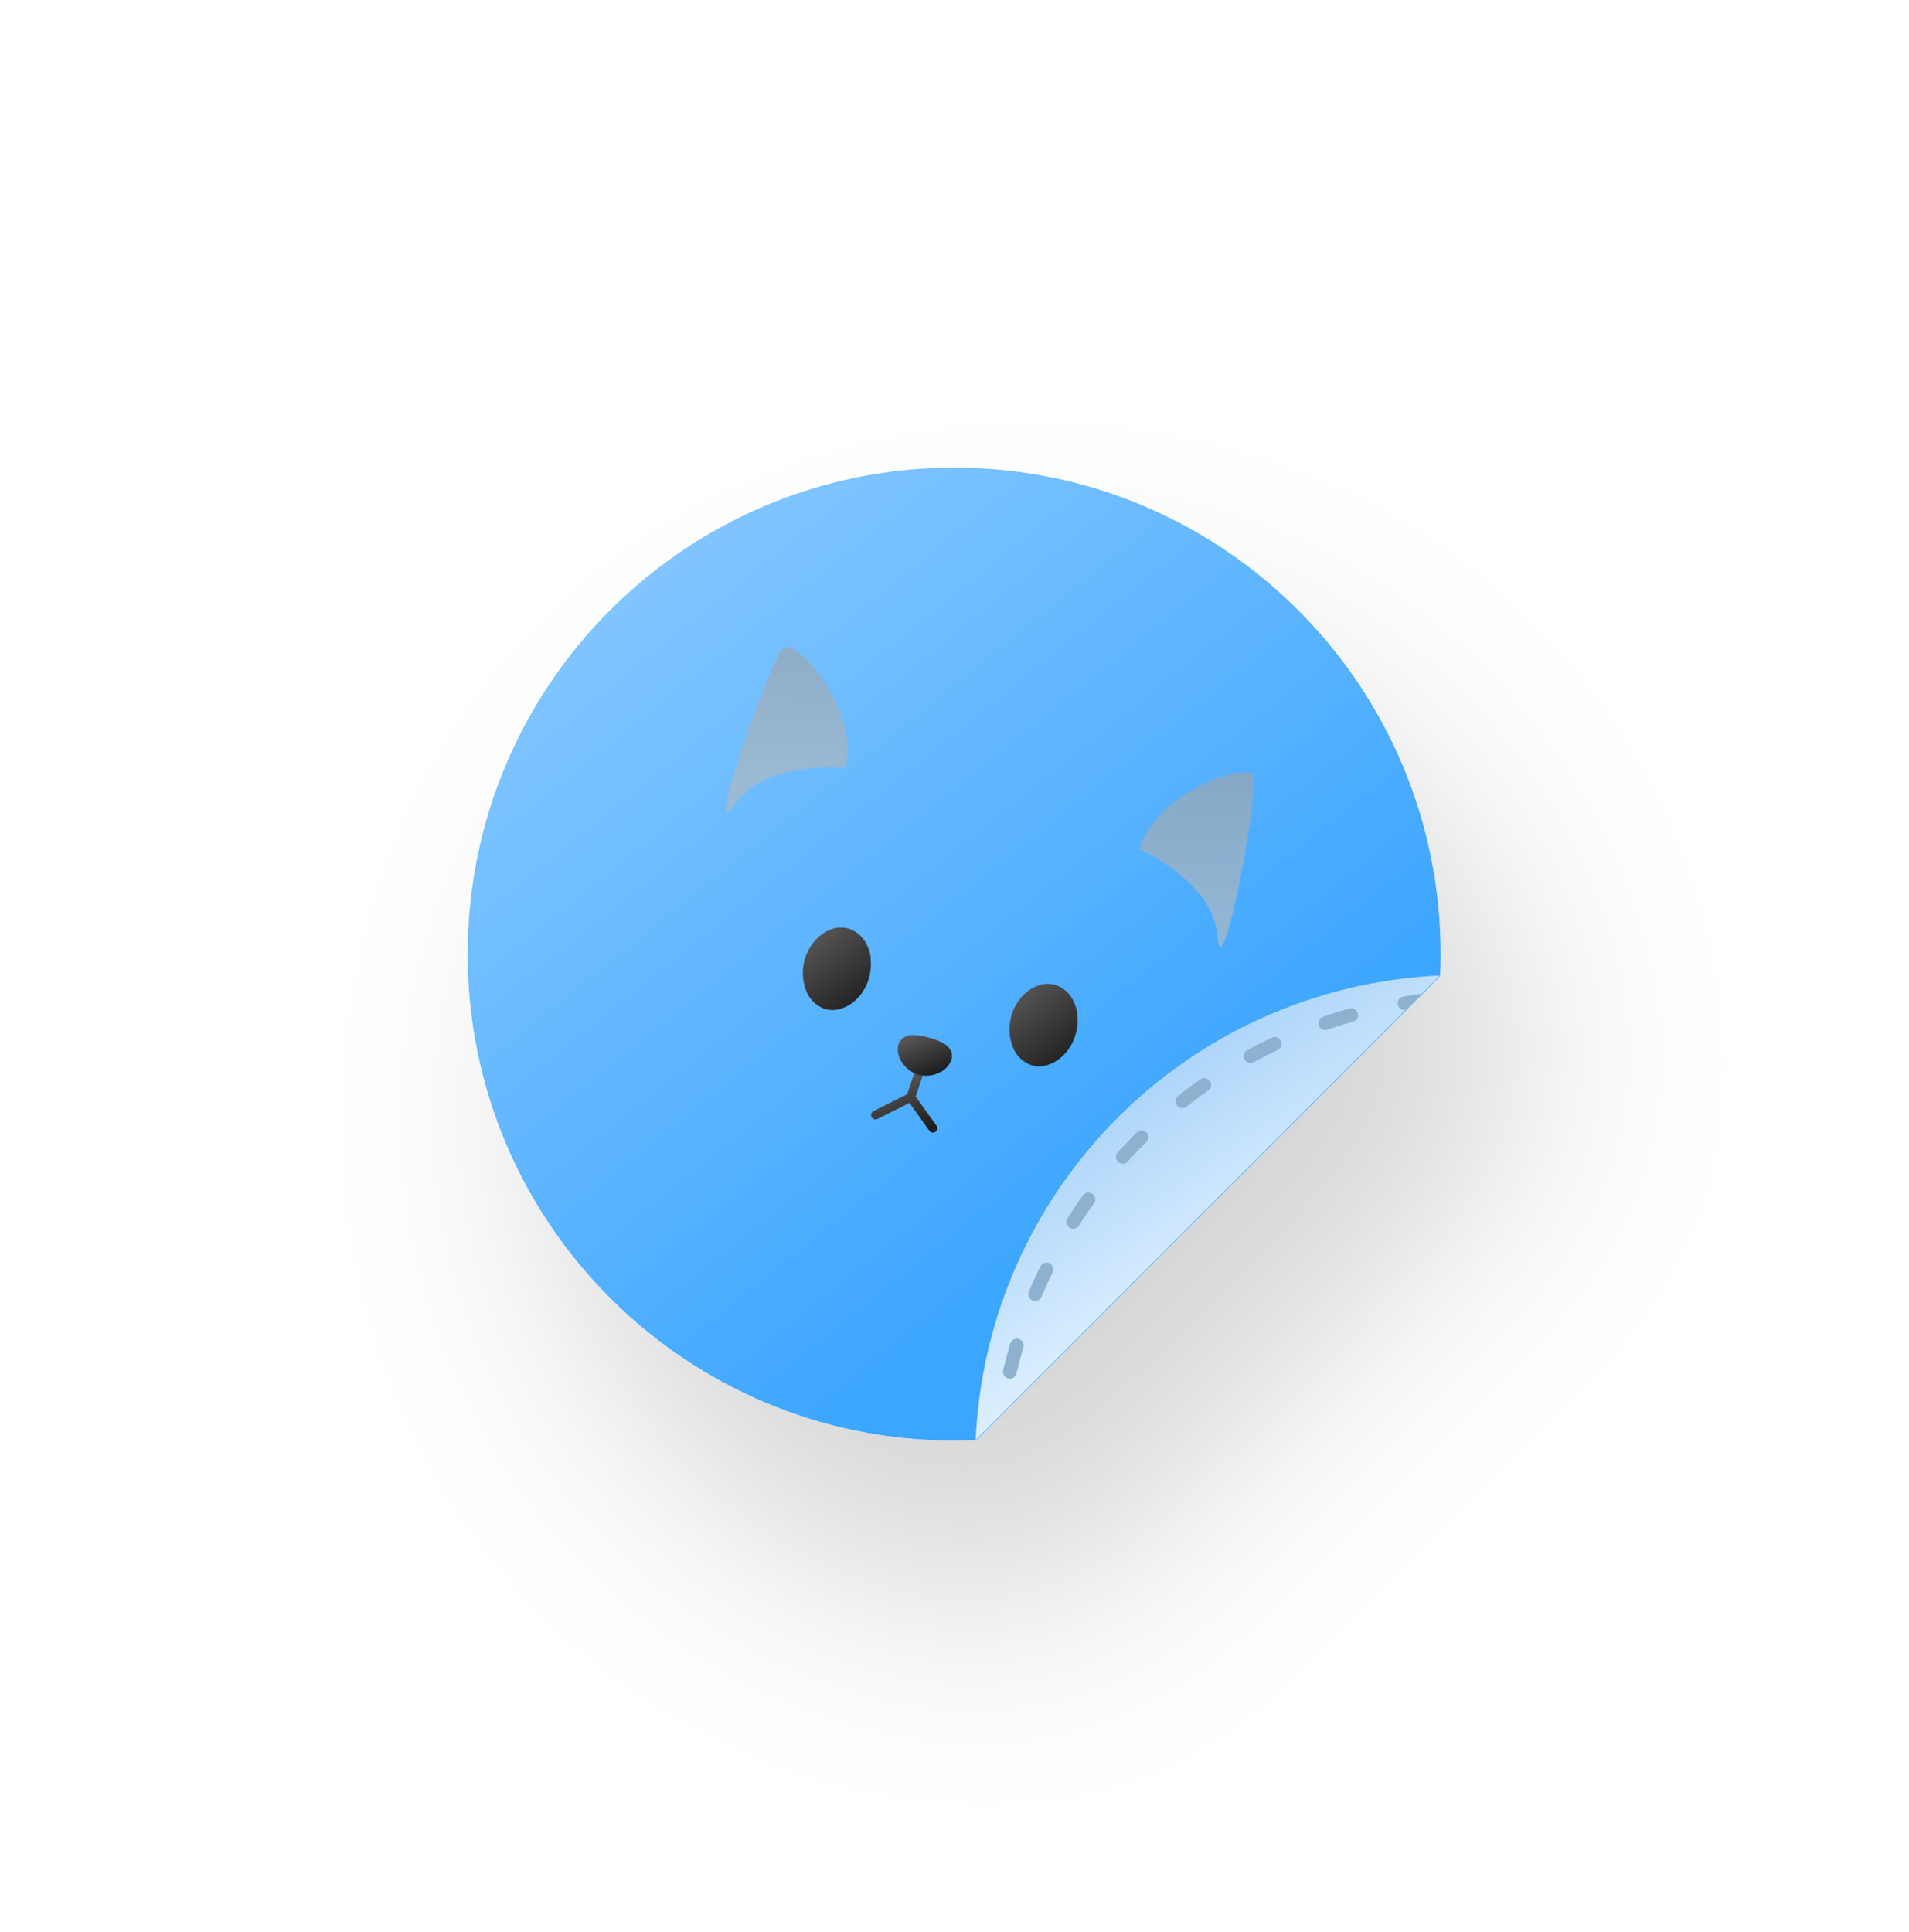
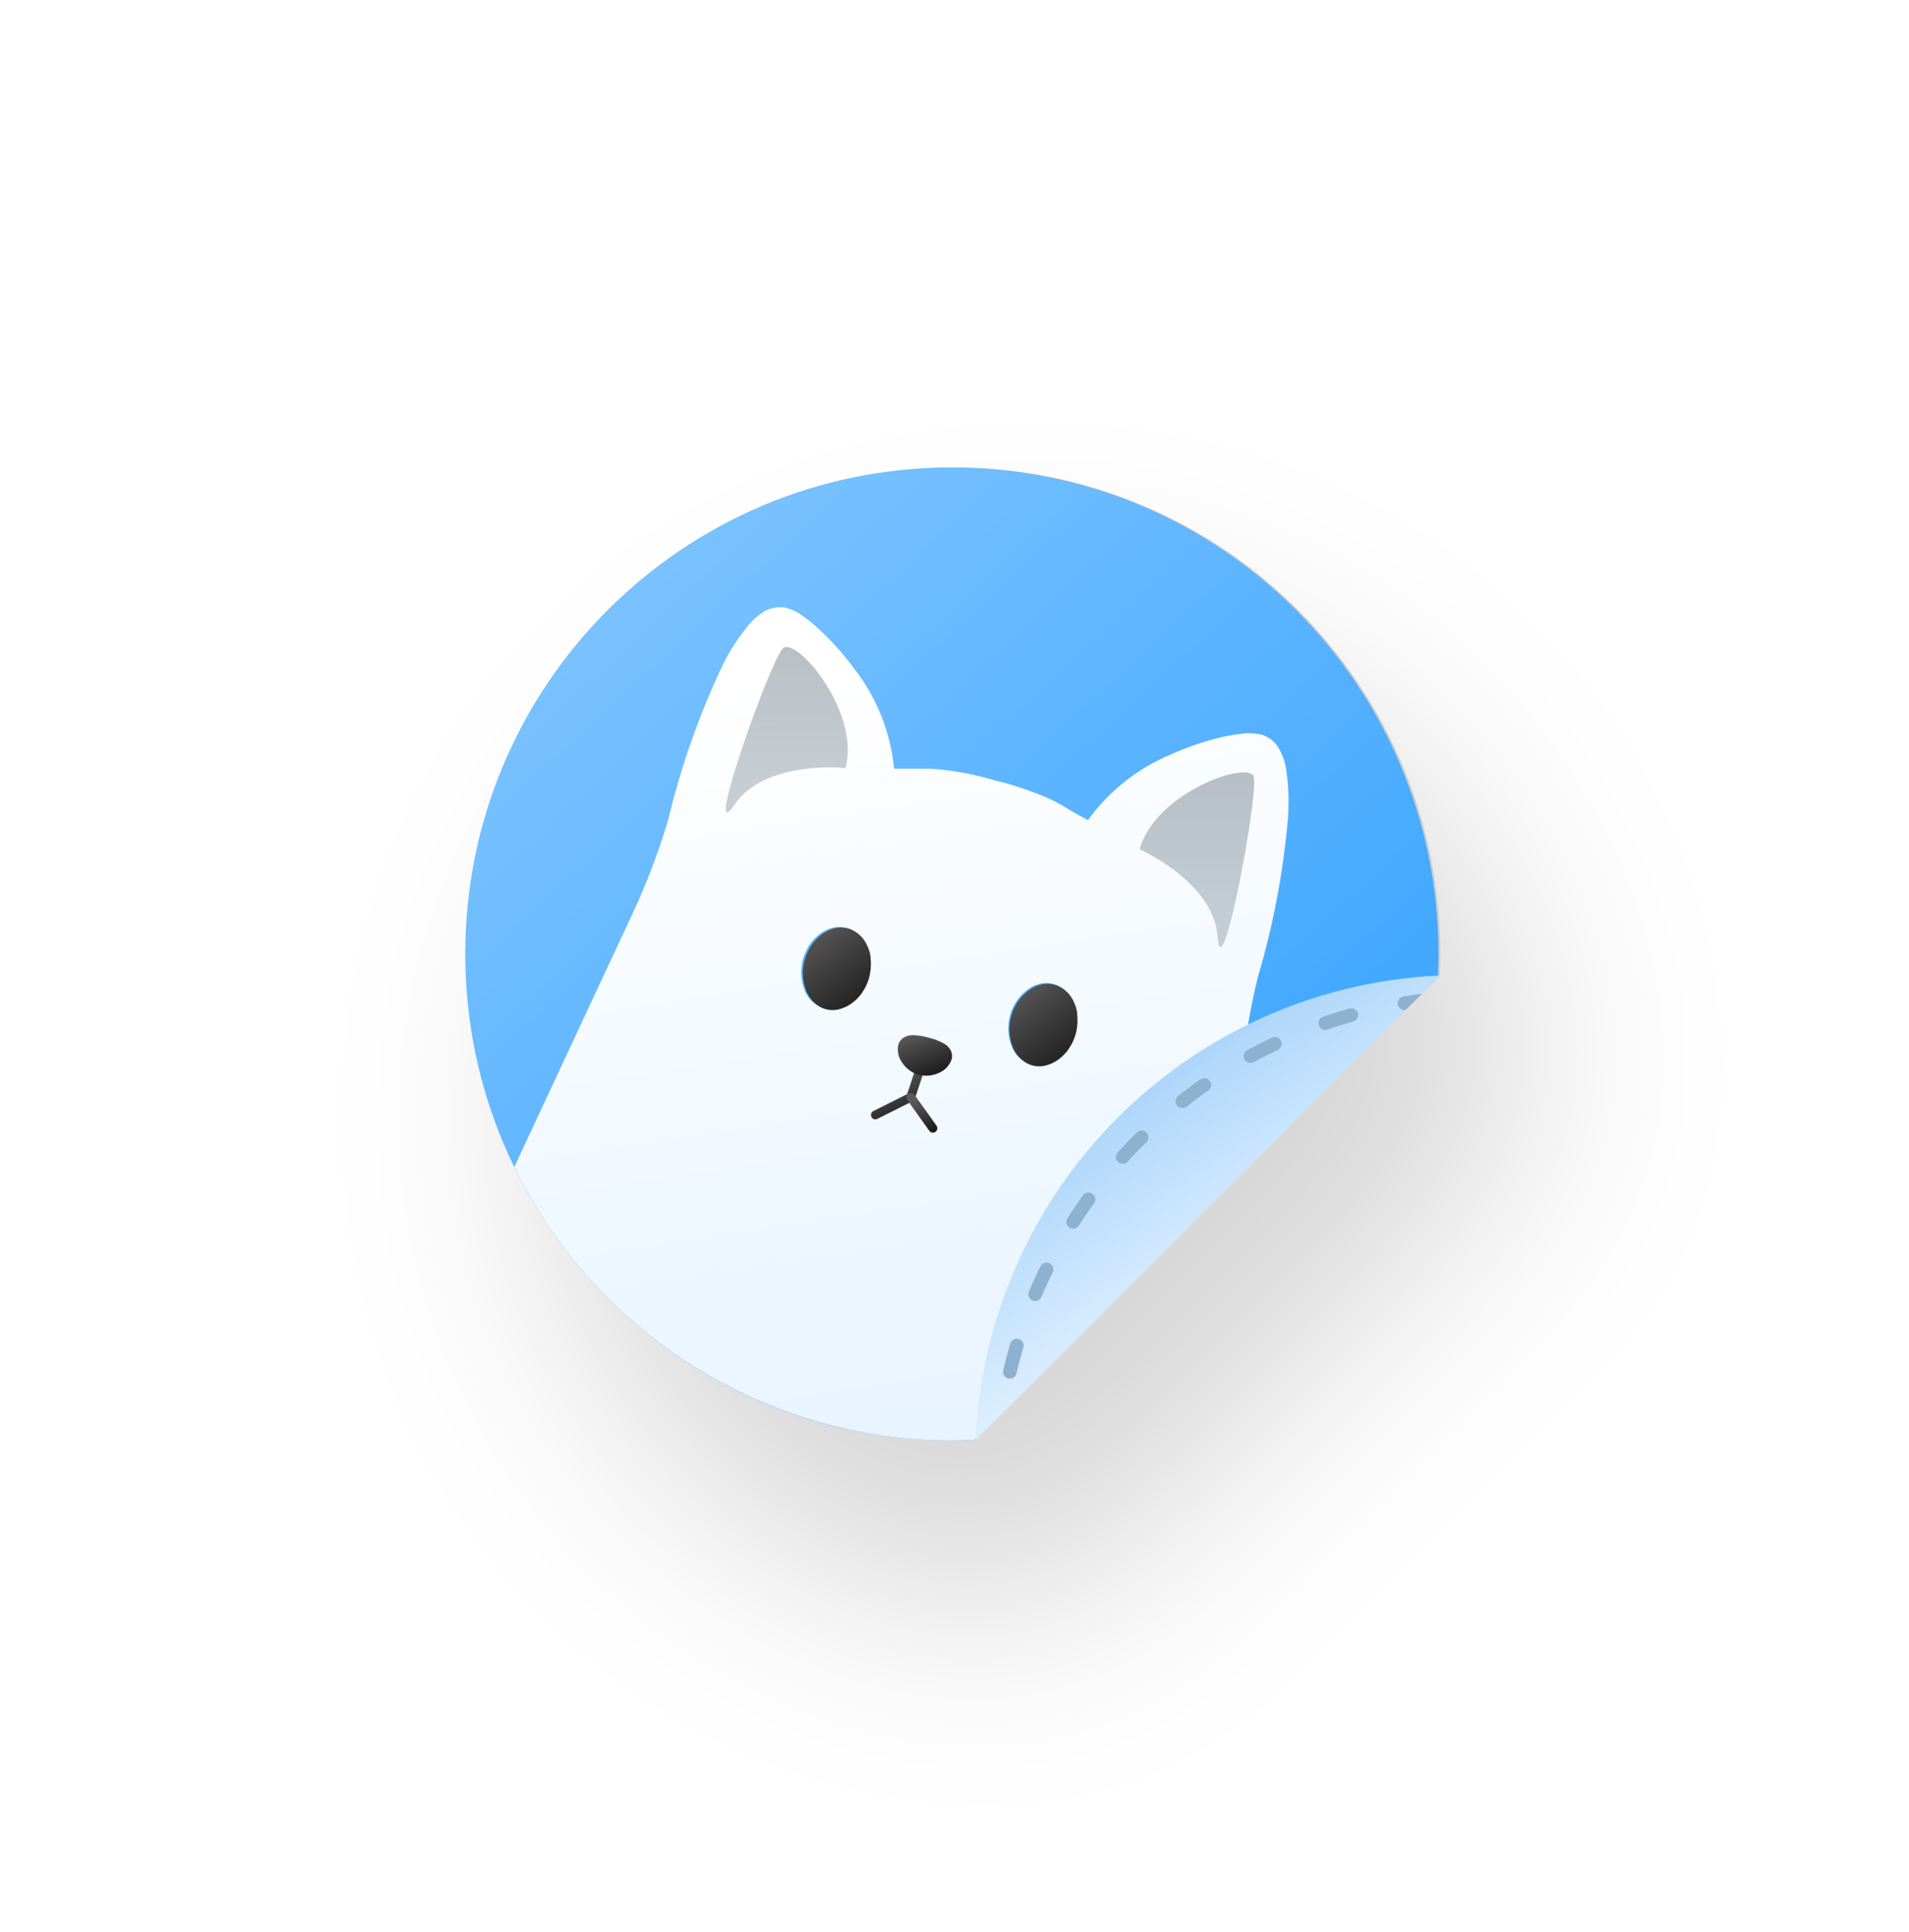
<svg xmlns="http://www.w3.org/2000/svg" xmlns:xlink="http://www.w3.org/1999/xlink" width="70" height="70.846" viewBox="0 0 70 70.846">
  <defs>
-     <filter id="Path_37378" x="8.154" y="11.154" width="59.692" height="59.692" filterUnits="userSpaceOnUse">
+     <filter id="패스_37378" x="8.154" y="11.154" width="59.692" height="59.692" filterUnits="userSpaceOnUse">
      <feOffset dx="3" dy="6" input="SourceAlpha" />
      <feGaussianBlur stdDeviation="4" result="blur" />
      <feFlood flood-opacity="0.161" />
      <feComposite operator="in" in2="blur" />
      <feComposite in="SourceGraphic" />
    </filter>
-     <linearGradient id="linear-gradient" x1="0.191" y1="0.101" x2="0.716" y2="0.753" gradientUnits="objectBoundingBox">
+     <clipPath id="clip-path">
+       <path id="패스_40470" data-name="패스 40470" d="M17.84,0a17.85,17.85,0,0,0,0,35.7c.27,0,.55-.01.82-.02l7.21-7.21,2.63-2.63,7.17-7.17c.01-.27.02-.55.02-.82A17.854,17.854,0,0,0,17.84,0Z" fill="none" />
+     </clipPath>
+     <linearGradient id="linear-gradient" x1="0.282" y1="0.029" x2="0.166" y2="0.769" gradientUnits="objectBoundingBox">
      <stop offset="0" stop-color="#81c5ff" />
      <stop offset="1" stop-color="#3aa5ff" />
    </linearGradient>
-     <filter id="Path_37364" x="8.154" y="11.154" width="59.692" height="59.692" filterUnits="userSpaceOnUse">
-       <feOffset dx="3" dy="6" input="SourceAlpha" />
-       <feGaussianBlur stdDeviation="4" result="blur-2" />
-       <feFlood flood-opacity="0.161" />
-       <feComposite operator="in" in2="blur-2" />
-       <feComposite in="SourceGraphic" />
-     </filter>
-     <clipPath id="clip-path">
-       <g transform="matrix(1, 0, 0, 1, 0, 0)" filter="url(#Path_37378)">
-         <path id="Path_37378-2" data-name="Path 37378" d="M17.846,0a17.846,17.846,0,1,0,0,35.692c.273,0,.544-.008.815-.02l7.209-7.209,9.8-9.8c.012-.27.02-.542.02-.815A17.846,17.846,0,0,0,17.846,0" fill="#cecece" />
-       </g>
+     <clipPath id="clip-path-2">
+       <path id="패스_40472" data-name="패스 40472" d="M20.62,21.86a1.146,1.146,0,0,1-.6-.66,1.8,1.8,0,0,1,.32-1.79,1.928,1.928,0,0,1,.3-.27,1.289,1.289,0,0,1,.33-.17.993.993,0,0,1,.68.01,1.116,1.116,0,0,1,.63.63,1.032,1.032,0,0,1,.11.39,1.906,1.906,0,0,1-.02.63,1.713,1.713,0,0,1-.26.63.71.71,0,0,1-.1.14,1.833,1.833,0,0,1-.32.3,1.163,1.163,0,0,1-.35.18.916.916,0,0,1-.331.061.976.976,0,0,1-.389-.081m-7.6-2.06a1.146,1.146,0,0,1-.6-.66,1.819,1.819,0,0,1,.32-1.79,1.928,1.928,0,0,1,.3-.27,1.544,1.544,0,0,1,.34-.17,1.056,1.056,0,0,1,.68.01,1.16,1.16,0,0,1,.62.63,1.356,1.356,0,0,1,.12.39,2.224,2.224,0,0,1-.03.63,1.713,1.713,0,0,1-.26.63.71.71,0,0,1-.1.14,1.833,1.833,0,0,1-.32.3,1.163,1.163,0,0,1-.35.18.887.887,0,0,1-.33.062.985.985,0,0,1-.39-.082M11.51,5.13a1.194,1.194,0,0,0-.55.15,2.28,2.28,0,0,0-.55.47,7.46,7.46,0,0,0-1,1.55,29.052,29.052,0,0,0-1.98,5.64,24.792,24.792,0,0,1-1.3,3.42l-4.34,9.3A17.862,17.862,0,0,0,17.84,35.7c.27,0,.55-.01.82-.02l9.84-9.82v-.02l-.04-3.51a24.629,24.629,0,0,1,.6-3.62,29.241,29.241,0,0,0,1.11-5.87c.01-.17.02-.34.02-.51v-.15a7.722,7.722,0,0,0-.1-1.18,2.064,2.064,0,0,0-.25-.68,1.074,1.074,0,0,0-.59-.5.076.076,0,0,0-.05-.02h-.02a2.019,2.019,0,0,0-.65-.04c-.25.03-.5.07-.74.12a10.285,10.285,0,0,0-1.87.63,7.155,7.155,0,0,0-3.09,2.43l-.29-.16q-.225-.12-.42-.24a6.577,6.577,0,0,0-.74-.4,11.994,11.994,0,0,0-1.97-.66,11.246,11.246,0,0,0-2-.4c-.32-.03-.61-.03-.92-.03h-.77A7.078,7.078,0,0,0,14.27,7.4a10.194,10.194,0,0,0-1.31-1.47,5.6,5.6,0,0,0-.59-.48,1.756,1.756,0,0,0-.58-.29h-.01l-.06-.02c-.05,0-.1-.01-.16-.01Z" fill="none" />
    </clipPath>
-     <linearGradient id="linear-gradient-2" x1="0.438" y1="0.329" x2="0.789" y2="0.774" gradientUnits="objectBoundingBox">
+     <linearGradient id="linear-gradient-2" x1="0.155" y1="0.308" x2="0.26" y2="1.059" gradientUnits="objectBoundingBox">
      <stop offset="0" stop-color="#fff" />
-       <stop offset="1" stop-color="#dbeeff" />
+       <stop offset="1" stop-color="#dceeff" />
    </linearGradient>
    <linearGradient id="linear-gradient-3" x1="0.5" x2="0.5" y2="0.816" gradientUnits="objectBoundingBox">
      <stop offset="0" stop-color="#9aa5ae" />
      <stop offset="1" stop-color="#afb9c1" />
    </linearGradient>
    <linearGradient id="linear-gradient-5" x1="0.188" x2="0.838" y2="1" gradientUnits="objectBoundingBox">
      <stop offset="0" stop-color="#5a5858" />
      <stop offset="1" stop-color="#1e1e1e" />
    </linearGradient>
-     <linearGradient id="linear-gradient-7" x1="0.346" y1="0.211" x2="0.594" y2="0.573" gradientUnits="objectBoundingBox">
+     <linearGradient id="linear-gradient-7" x1="0.438" y1="0.141" x2="0.818" y2="0.941" xlink:href="#linear-gradient-5" />
+     <linearGradient id="linear-gradient-9" x1="0.209" y1="0" x2="0.722" y2="0.919" xlink:href="#linear-gradient-5" />
+     <linearGradient id="linear-gradient-11" x1="0.346" y1="0.211" x2="0.594" y2="0.573" gradientUnits="objectBoundingBox">
      <stop offset="0" stop-color="#a9d3f9" />
      <stop offset="1" stop-color="#dbeeff" />
    </linearGradient>
-     <linearGradient id="linear-gradient-8" x1="0.438" y1="0.141" x2="0.818" y2="0.941" xlink:href="#linear-gradient-5" />
-     <linearGradient id="linear-gradient-9" x1="0.209" y1="0" x2="0.722" y2="0.919" xlink:href="#linear-gradient-5" />
-     <clipPath id="clip-path-2">
-       <path id="Path_37377" data-name="Path 37377" d="M71.006,73.6l9.817-9.817A17.864,17.864,0,0,0,63.785,80.823Z" transform="translate(-63.785 -63.786)" fill="#eee" />
+     <clipPath id="clip-path-3">
+       <path id="패스_37377" data-name="패스 37377" d="M71.006,73.6l9.817-9.817A17.864,17.864,0,0,0,63.785,80.823Z" transform="translate(-63.785 -63.786)" fill="#eee" />
    </clipPath>
  </defs>
-   <g id="icon" transform="translate(-909 -665)">
-     <rect id="area" width="70" height="70" rx="16" transform="translate(909 665)" fill="#5055b1" opacity="0" />
-     <g id="icon-2" data-name="icon" transform="translate(18507.906 19850.906)">
-       <rect id="Rectangle_20388" data-name="Rectangle 20388" width="44" height="44" transform="translate(-17585.906 -19172.906)" fill="none" />
-       <g id="Group_111987" data-name="Group 111987" transform="translate(-17581.752 -19168.752)">
-         <g id="Group_110142" data-name="Group 110142" transform="translate(0 0)">
-           <g transform="matrix(1, 0, 0, 1, -17.15, -17.15)" filter="url(#Path_37364)">
-             <path id="Path_37364-2" data-name="Path 37364" d="M17.846,0a17.846,17.846,0,1,0,0,35.692c.273,0,.544-.008.815-.02l7.209-7.209,9.8-9.8c.012-.27.02-.542.02-.815A17.846,17.846,0,0,0,17.846,0" transform="translate(17.15 17.15)" fill="url(#linear-gradient)" />
-           </g>
-           <g id="Mask_Group_110095" data-name="Mask Group 110095" clip-path="url(#clip-path)">
-             <path id="Path_37366" data-name="Path 37366" d="M33.547,23.386A2.214,2.214,0,0,0,33.3,22.7a1.124,1.124,0,0,0-.588-.5.522.522,0,0,0-.052-.017H32.65l-.008,0h0a1.982,1.982,0,0,0-.651-.035,5.718,5.718,0,0,0-.746.119,9.949,9.949,0,0,0-1.864.625,7.132,7.132,0,0,0-3.09,2.437L26,25.168c-.155-.087-.292-.167-.422-.243-.25-.147-.471-.276-.738-.4a12.579,12.579,0,0,0-1.968-.662h0a11.759,11.759,0,0,0-2-.4c-.327-.029-.613-.028-.927-.027-.138,0-.282,0-.437,0l-.329,0a7.113,7.113,0,0,0-1.455-3.652,9.908,9.908,0,0,0-1.3-1.471,5.68,5.68,0,0,0-.587-.476,1.98,1.98,0,0,0-.581-.294h0l-.008,0h-.008l-.054-.011a1.128,1.128,0,0,0-.76.14,2.214,2.214,0,0,0-.557.467,7.408,7.408,0,0,0-.993,1.552,28.412,28.412,0,0,0-1.981,5.635A25.585,25.585,0,0,1,9.6,28.75l-4.715,10.1c2.727,6.373,8.251,10.028,15.633,10.028.274,0,.545-.008.816-.02l10.628-10.61-.041-3.533a25.475,25.475,0,0,1,.6-3.618,28.415,28.415,0,0,0,1.109-5.868,7.4,7.4,0,0,0-.082-1.84M18.231,30.962a1.831,1.831,0,0,1-.132.4,1.293,1.293,0,0,1-.126.222.768.768,0,0,1-.1.144,1.668,1.668,0,0,1-.319.3,1.363,1.363,0,0,1-.352.179.961.961,0,0,1-.719-.017,1.16,1.16,0,0,1-.6-.66,1.807,1.807,0,0,1,.321-1.789,1.613,1.613,0,0,1,.3-.27,1.312,1.312,0,0,1,.336-.169.985.985,0,0,1,.681.007,1.135,1.135,0,0,1,.626.63,1.282,1.282,0,0,1,.112.39,1.985,1.985,0,0,1-.023.627m7.592,2.065a1.825,1.825,0,0,1-.132.4,1.3,1.3,0,0,1-.126.222.768.768,0,0,1-.1.144,1.66,1.66,0,0,1-.319.3,1.363,1.363,0,0,1-.352.179.963.963,0,0,1-.719-.018,1.159,1.159,0,0,1-.6-.66,1.807,1.807,0,0,1,.321-1.789,1.613,1.613,0,0,1,.3-.27,1.3,1.3,0,0,1,.336-.168.985.985,0,0,1,.681.007,1.135,1.135,0,0,1,.626.629,1.273,1.273,0,0,1,.111.39,1.975,1.975,0,0,1-.023.627" transform="translate(-3.452 -12.372)" fill="url(#linear-gradient-2)" />
-           </g>
-           <path id="Path_37365" data-name="Path 37365" d="M56.431,74.836h0L56.2,75.7Z" transform="translate(-39.757 -52.943)" fill="#f4f5f7" />
-           <path id="Path_37367" data-name="Path 37367" d="M87.125,44.241c.147,2.111,1.464-4.96,1.339-5.822-.1-.69-3.631.536-4.193,2.631.742.337,2.737,1.5,2.855,3.191" transform="translate(-59.622 -27.047)" opacity="0.7" fill="url(#linear-gradient-3)" />
-           <path id="Path_37368" data-name="Path 37368" d="M32.7,28.279c.947-1.4,3.258-1.416,4.069-1.337.562-2.1-1.883-4.921-2.315-4.374-.54.684-2.937,7.466-1.753,5.711" transform="translate(-22.908 -15.919)" opacity="0.7" fill="url(#linear-gradient-3)" />
-           <path id="Path_37369" data-name="Path 37369" d="M70.439,65.823a1.27,1.27,0,0,0-.112-.391A1.135,1.135,0,0,0,69.7,64.8a.983.983,0,0,0-.681-.007,1.317,1.317,0,0,0-.336.169,1.625,1.625,0,0,0-.3.271,1.816,1.816,0,0,0-.383.758,1.8,1.8,0,0,0,.061,1.034,1.159,1.159,0,0,0,.6.661.958.958,0,0,0,.719.018,1.364,1.364,0,0,0,.352-.179,1.677,1.677,0,0,0,.319-.3.77.77,0,0,0,.1-.144,1.285,1.285,0,0,0,.127-.222,1.849,1.849,0,0,0,.132-.4,1.982,1.982,0,0,0,.023-.628" transform="translate(-48.078 -45.8)" fill="url(#linear-gradient-5)" />
-           <path id="Path_37370" data-name="Path 37370" d="M44.529,58.761a1.278,1.278,0,0,0-.112-.391,1.135,1.135,0,0,0-.626-.631.983.983,0,0,0-.681-.007,1.32,1.32,0,0,0-.336.169,1.624,1.624,0,0,0-.3.271,1.816,1.816,0,0,0-.383.758,1.8,1.8,0,0,0,.061,1.034,1.159,1.159,0,0,0,.6.661.958.958,0,0,0,.719.018,1.364,1.364,0,0,0,.353-.179,1.678,1.678,0,0,0,.319-.3.769.769,0,0,0,.1-.144,1.283,1.283,0,0,0,.126-.222,1.821,1.821,0,0,0,.132-.4,1.976,1.976,0,0,0,.023-.629" transform="translate(-29.748 -40.804)" fill="url(#linear-gradient-5)" />
-           <path id="Path_37371" data-name="Path 37371" d="M55.786,73.206a.686.686,0,0,0,.45-.057.446.446,0,0,0,.241-.232.063.063,0,0,0,0-.052.243.243,0,0,0-.083-.078,2.444,2.444,0,0,0-.956-.256.238.238,0,0,0-.111.026.063.063,0,0,0-.03.043.446.446,0,0,0,.092.321.68.68,0,0,0,.381.282l.021,0" transform="translate(-39.114 -51.312)" fill="#1c1f22" />
-           <path id="Path_37373" data-name="Path 37373" d="M71.006,73.6l9.817-9.817A17.864,17.864,0,0,0,63.785,80.823Z" transform="translate(-45.152 -45.152)" fill="url(#linear-gradient-7)" />
-           <path id="Union_168" data-name="Union 168" d="M2.142,2.363,1.41,1.34.234,1.93a.189.189,0,0,1-.072.014.166.166,0,0,1-.144-.091.157.157,0,0,1,.074-.214l1.235-.62.305-.91a.161.161,0,0,1,.305.105l-.3.891L2.4,2.173a.162.162,0,0,1-.039.229.166.166,0,0,1-.091.028A.156.156,0,0,1,2.142,2.363Z" transform="translate(14.796 21.966)" fill="url(#linear-gradient-8)" />
-           <path id="Union_167" data-name="Union 167" d="M.832,1.468A.307.307,0,0,1,.775,1.46a1.1,1.1,0,0,1-.61-.448A.833.833,0,0,1,.017.366.481.481,0,0,1,.228.086.564.564,0,0,1,.526,0,.215.215,0,0,1,.577,0a2.23,2.23,0,0,1,.564.095,2.093,2.093,0,0,1,.578.228.663.663,0,0,1,.215.22.446.446,0,0,1,.038.349.824.824,0,0,1-.448.486,1.075,1.075,0,0,1-.692.091Z" transform="translate(15.775 20.818)" fill="url(#linear-gradient-9)" />
-           <g id="Mask_Group_110094" data-name="Mask Group 110094" transform="translate(18.633 18.634)" clip-path="url(#clip-path-2)">
-             <path id="Path_37376" data-name="Path 37376" d="M71.006,73.6l9.817-9.817A17.864,17.864,0,0,0,63.785,80.823Z" transform="translate(-62.988 -62.989)" fill="none" stroke="#8db1cf" stroke-linecap="round" stroke-width="0.5" stroke-dasharray="1 2" />
-           </g>
-         </g>
+   <g id="그룹_115538" data-name="그룹 115538" transform="translate(3976 13515)">
+     <g transform="matrix(1, 0, 0, 1, -3976, -13515)" filter="url(#패스_37378)">
+       <path id="패스_37378-2" data-name="패스 37378" d="M17.846,0a17.846,17.846,0,1,0,0,35.692c.273,0,.544-.008.815-.02l7.209-7.209,9.8-9.8c.012-.27.02-.542.02-.815A17.846,17.846,0,0,0,17.846,0" transform="translate(17.15 17.15)" fill="#cecece" />
+     </g>
+     <g id="그룹_115535" data-name="그룹 115535" transform="translate(-3958.924 -13497.854)">
+       <g id="그룹_115534" data-name="그룹 115534" clip-path="url(#clip-path)">
+         <rect id="사각형_21692" data-name="사각형 21692" width="50.19" height="50.188" transform="translate(-17.439 21.658) rotate(-51.158)" fill="url(#linear-gradient)" />
      </g>
+     </g>
+     <g id="그룹_115537" data-name="그룹 115537" transform="translate(-3958.924 -13497.854)">
+       <g id="그룹_115536" data-name="그룹 115536" clip-path="url(#clip-path-2)">
+         <path id="패스_40471" data-name="패스 40471" d="M-10.007,12.155,8.316,48.725l33.671-20.05L23.664-7.9Z" fill="url(#linear-gradient-2)" />
+       </g>
+     </g>
+     <rect id="사각형_20388" data-name="사각형 20388" width="44" height="44" transform="translate(-3963 -13502)" fill="none" />
+     <path id="패스_37365" data-name="패스 37365" d="M56.431,74.836h0L56.2,75.7Z" transform="translate(-3998.603 -13550.789)" fill="#f4f5f7" />
+     <path id="패스_37367" data-name="패스 37367" d="M87.125,44.241c.147,2.111,1.464-4.96,1.339-5.822-.1-.69-3.631.536-4.193,2.631.742.337,2.737,1.5,2.855,3.191" transform="translate(-4018.467 -13524.893)" opacity="0.7" fill="url(#linear-gradient-3)" />
+     <path id="패스_37368" data-name="패스 37368" d="M32.7,28.279c.947-1.4,3.258-1.416,4.069-1.337.562-2.1-1.883-4.921-2.315-4.374-.54.684-2.937,7.466-1.753,5.711" transform="translate(-3981.754 -13513.765)" opacity="0.7" fill="url(#linear-gradient-3)" />
+     <path id="패스_37369" data-name="패스 37369" d="M70.439,65.823a1.27,1.27,0,0,0-.112-.391A1.135,1.135,0,0,0,69.7,64.8a.983.983,0,0,0-.681-.007,1.317,1.317,0,0,0-.336.169,1.625,1.625,0,0,0-.3.271,1.816,1.816,0,0,0-.383.758,1.8,1.8,0,0,0,.061,1.034,1.159,1.159,0,0,0,.6.661.958.958,0,0,0,.719.018,1.364,1.364,0,0,0,.352-.179,1.677,1.677,0,0,0,.319-.3.77.77,0,0,0,.1-.144,1.285,1.285,0,0,0,.127-.222,1.849,1.849,0,0,0,.132-.4,1.982,1.982,0,0,0,.023-.628" transform="translate(-4006.924 -13543.646)" fill="url(#linear-gradient-5)" />
+     <path id="패스_37370" data-name="패스 37370" d="M44.529,58.761a1.278,1.278,0,0,0-.112-.391,1.135,1.135,0,0,0-.626-.631.983.983,0,0,0-.681-.007,1.32,1.32,0,0,0-.336.169,1.624,1.624,0,0,0-.3.271,1.816,1.816,0,0,0-.383.758,1.8,1.8,0,0,0,.061,1.034,1.159,1.159,0,0,0,.6.661.958.958,0,0,0,.719.018,1.364,1.364,0,0,0,.353-.179,1.678,1.678,0,0,0,.319-.3.769.769,0,0,0,.1-.144,1.283,1.283,0,0,0,.126-.222,1.821,1.821,0,0,0,.132-.4,1.976,1.976,0,0,0,.023-.629" transform="translate(-3988.593 -13538.649)" fill="url(#linear-gradient-5)" />
+     <path id="패스_37371" data-name="패스 37371" d="M55.786,73.206a.686.686,0,0,0,.45-.057.446.446,0,0,0,.241-.232.063.063,0,0,0,0-.052.243.243,0,0,0-.083-.078,2.444,2.444,0,0,0-.956-.256.238.238,0,0,0-.111.026.063.063,0,0,0-.03.043.446.446,0,0,0,.092.321.68.68,0,0,0,.381.282l.021,0" transform="translate(-3997.959 -13549.157)" fill="#1c1f22" />
+     <path id="패스_37374" data-name="패스 37374" d="M51.715,75.446a.162.162,0,0,1-.073-.307l1.237-.619.3-.909a.162.162,0,0,1,.308.1l-.346,1.037-1.357.679a.164.164,0,0,1-.073.017" transform="translate(-3995.604 -13549.382)" fill="url(#linear-gradient-7)" />
+     <path id="패스_37375" data-name="패스 37375" d="M56.526,77.96a.162.162,0,0,1-.132-.068l-.811-1.135a.162.162,0,0,1,.264-.189l.811,1.135a.162.162,0,0,1-.132.257" transform="translate(-3998.306 -13551.408)" fill="url(#linear-gradient-7)" />
+     <path id="패스_37372" data-name="패스 37372" d="M55.786,73.206a.686.686,0,0,0,.45-.057.446.446,0,0,0,.241-.232.063.063,0,0,0,0-.052.243.243,0,0,0-.083-.078,2.444,2.444,0,0,0-.956-.256.238.238,0,0,0-.111.026.063.063,0,0,0-.03.043.446.446,0,0,0,.092.321.68.68,0,0,0,.381.282Z" transform="translate(-3997.959 -13549.158)" fill="url(#linear-gradient-9)" />
+     <path id="패스_37372_-_윤곽선" data-name="패스 37372 - 윤곽선" d="M55.827,73.519a1.04,1.04,0,0,1-.212-.022.453.453,0,0,1-.052-.01,1.073,1.073,0,0,1-.611-.446.826.826,0,0,1-.146-.646.461.461,0,0,1,.208-.28.614.614,0,0,1,.3-.083h.051a2.252,2.252,0,0,1,.563.093,2.032,2.032,0,0,1,.579.228.622.622,0,0,1,.216.221.46.46,0,0,1,.04.347.825.825,0,0,1-.449.486A1.105,1.105,0,0,1,55.827,73.519Z" transform="translate(-3997.858 -13549.057)" fill="url(#linear-gradient-9)" />
+     <path id="패스_37373" data-name="패스 37373" d="M71.006,73.6l9.817-9.817A17.864,17.864,0,0,0,63.785,80.823Z" transform="translate(-4003.998 -13542.998)" fill="url(#linear-gradient-11)" />
+     <g id="마스크_그룹_110094" data-name="마스크 그룹 110094" transform="translate(-3940.212 -13479.212)" clip-path="url(#clip-path-3)">
+       <path id="패스_37376" data-name="패스 37376" d="M71.006,73.6l9.817-9.817A17.864,17.864,0,0,0,63.785,80.823Z" transform="translate(-62.988 -62.989)" fill="none" stroke="#8db1cf" stroke-linecap="round" stroke-width="0.5" stroke-dasharray="1 2" />
    </g>
  </g>
</svg>
